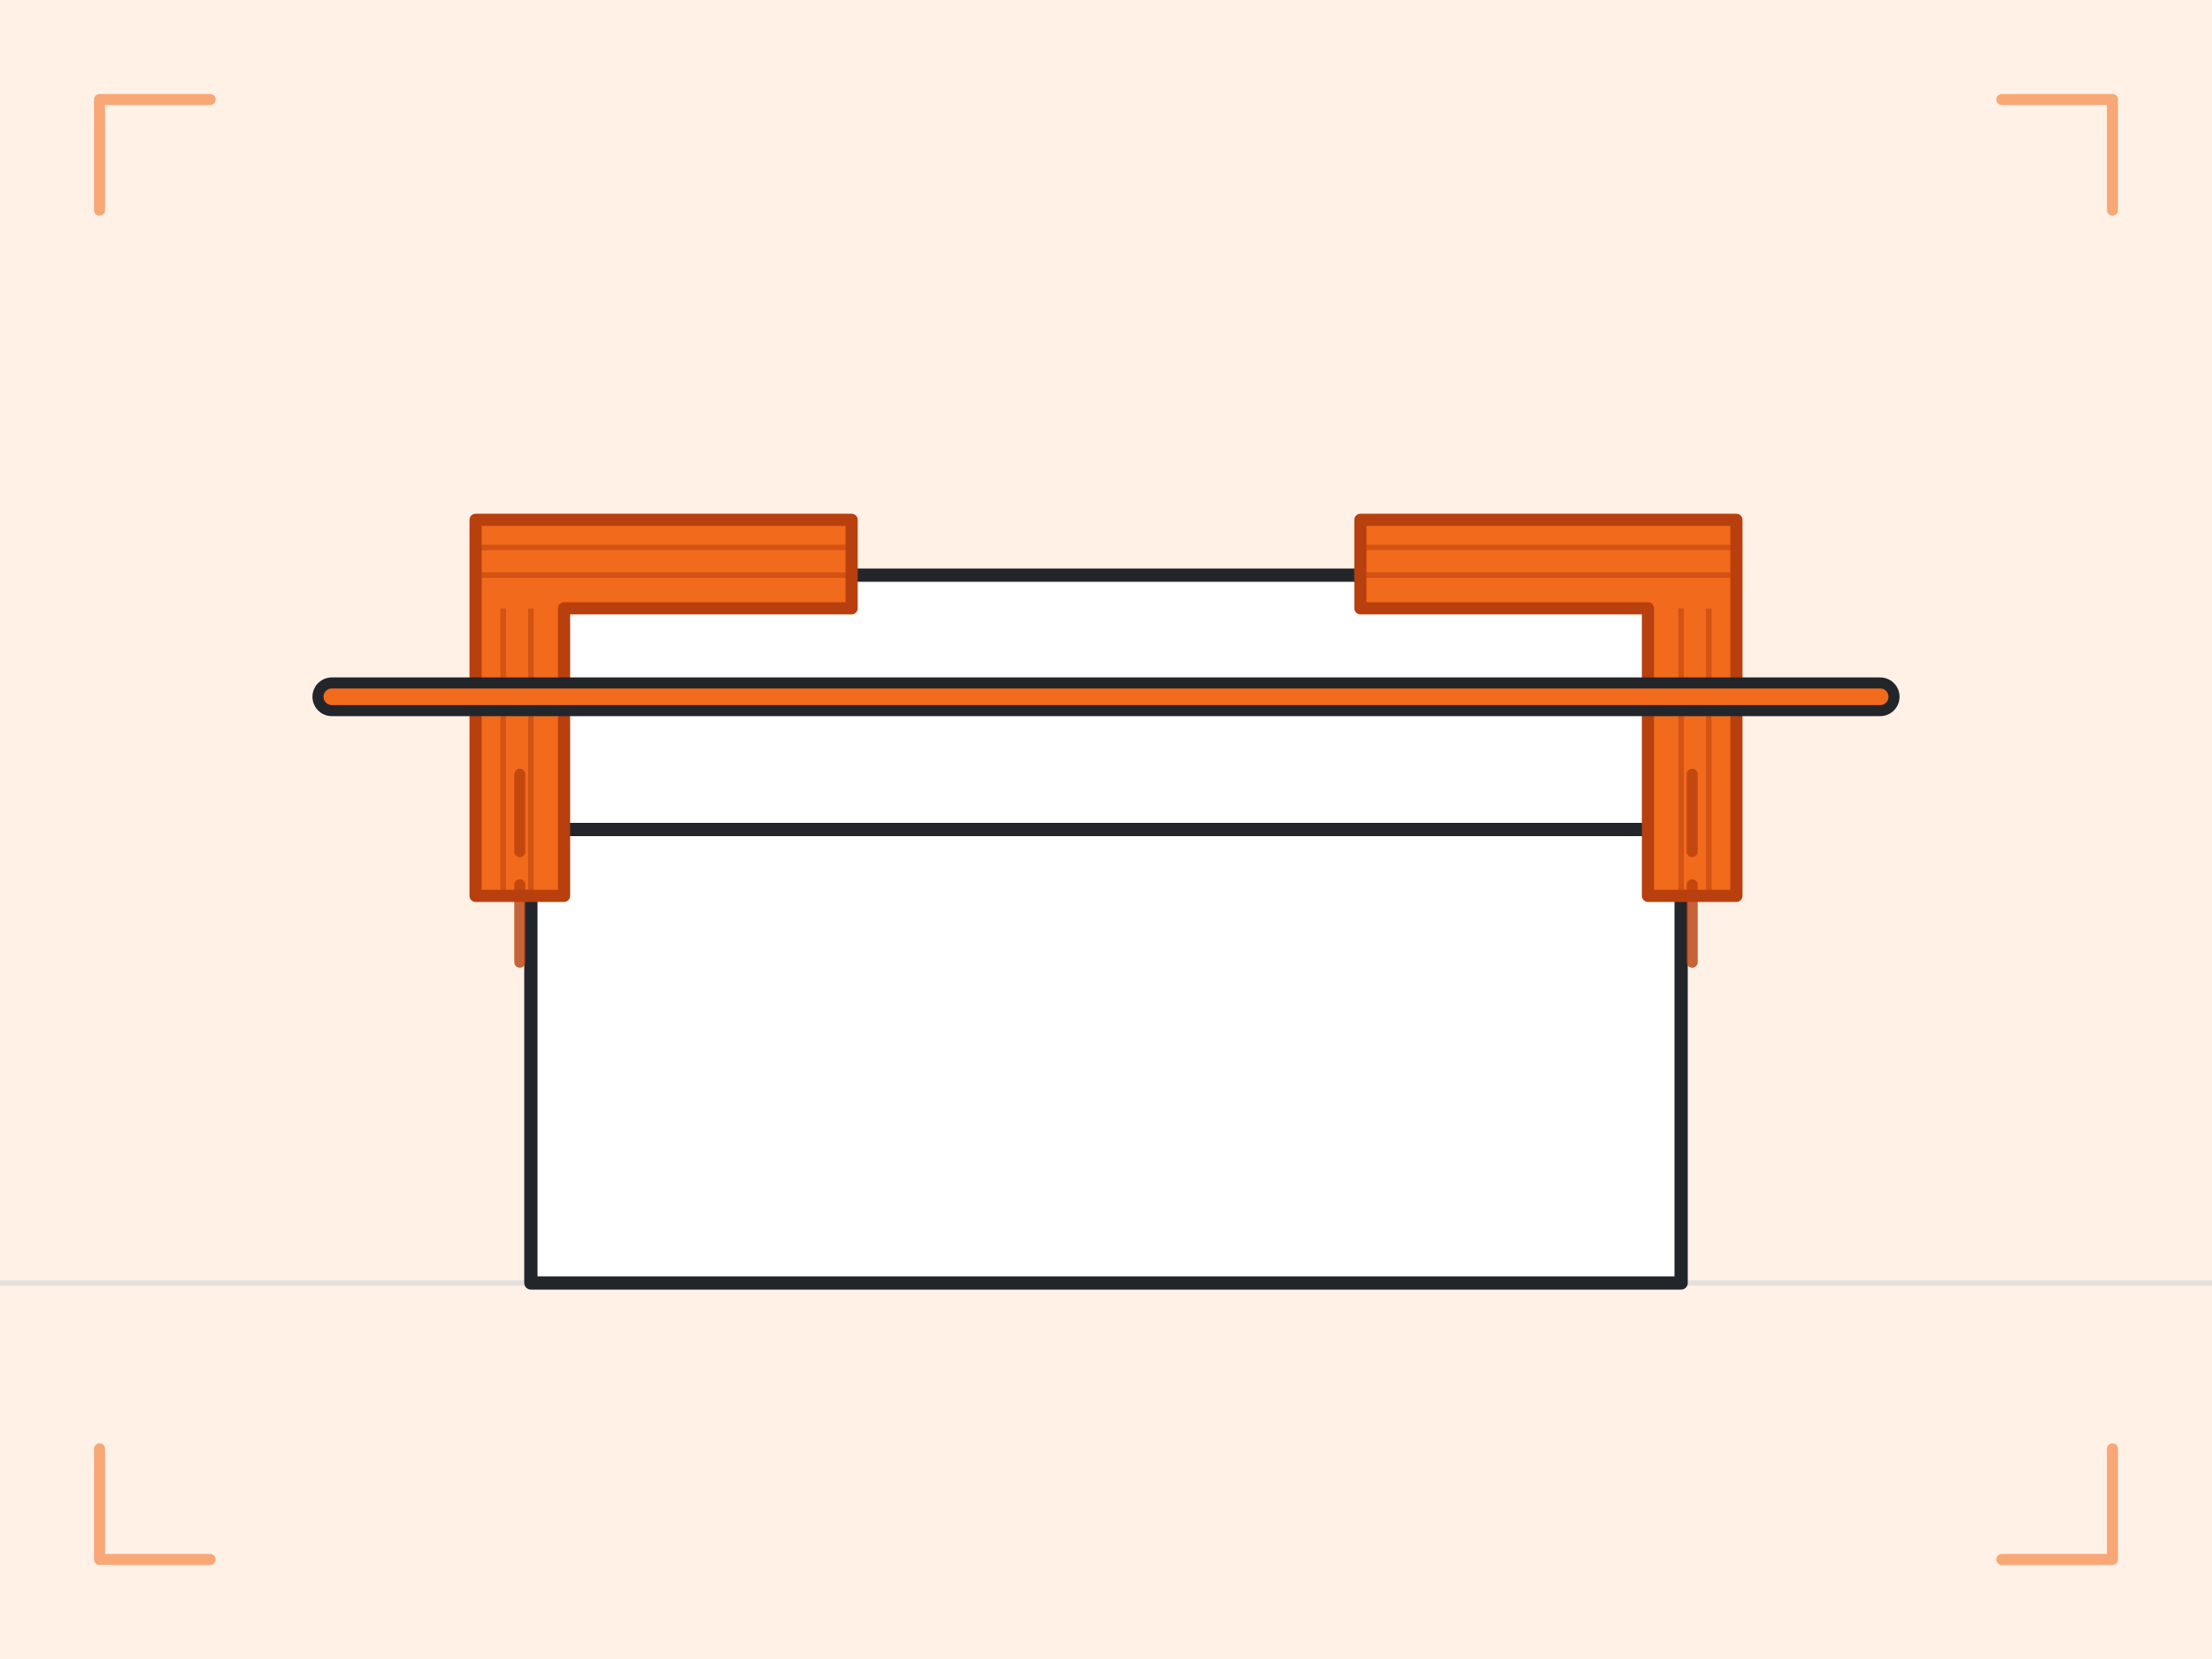
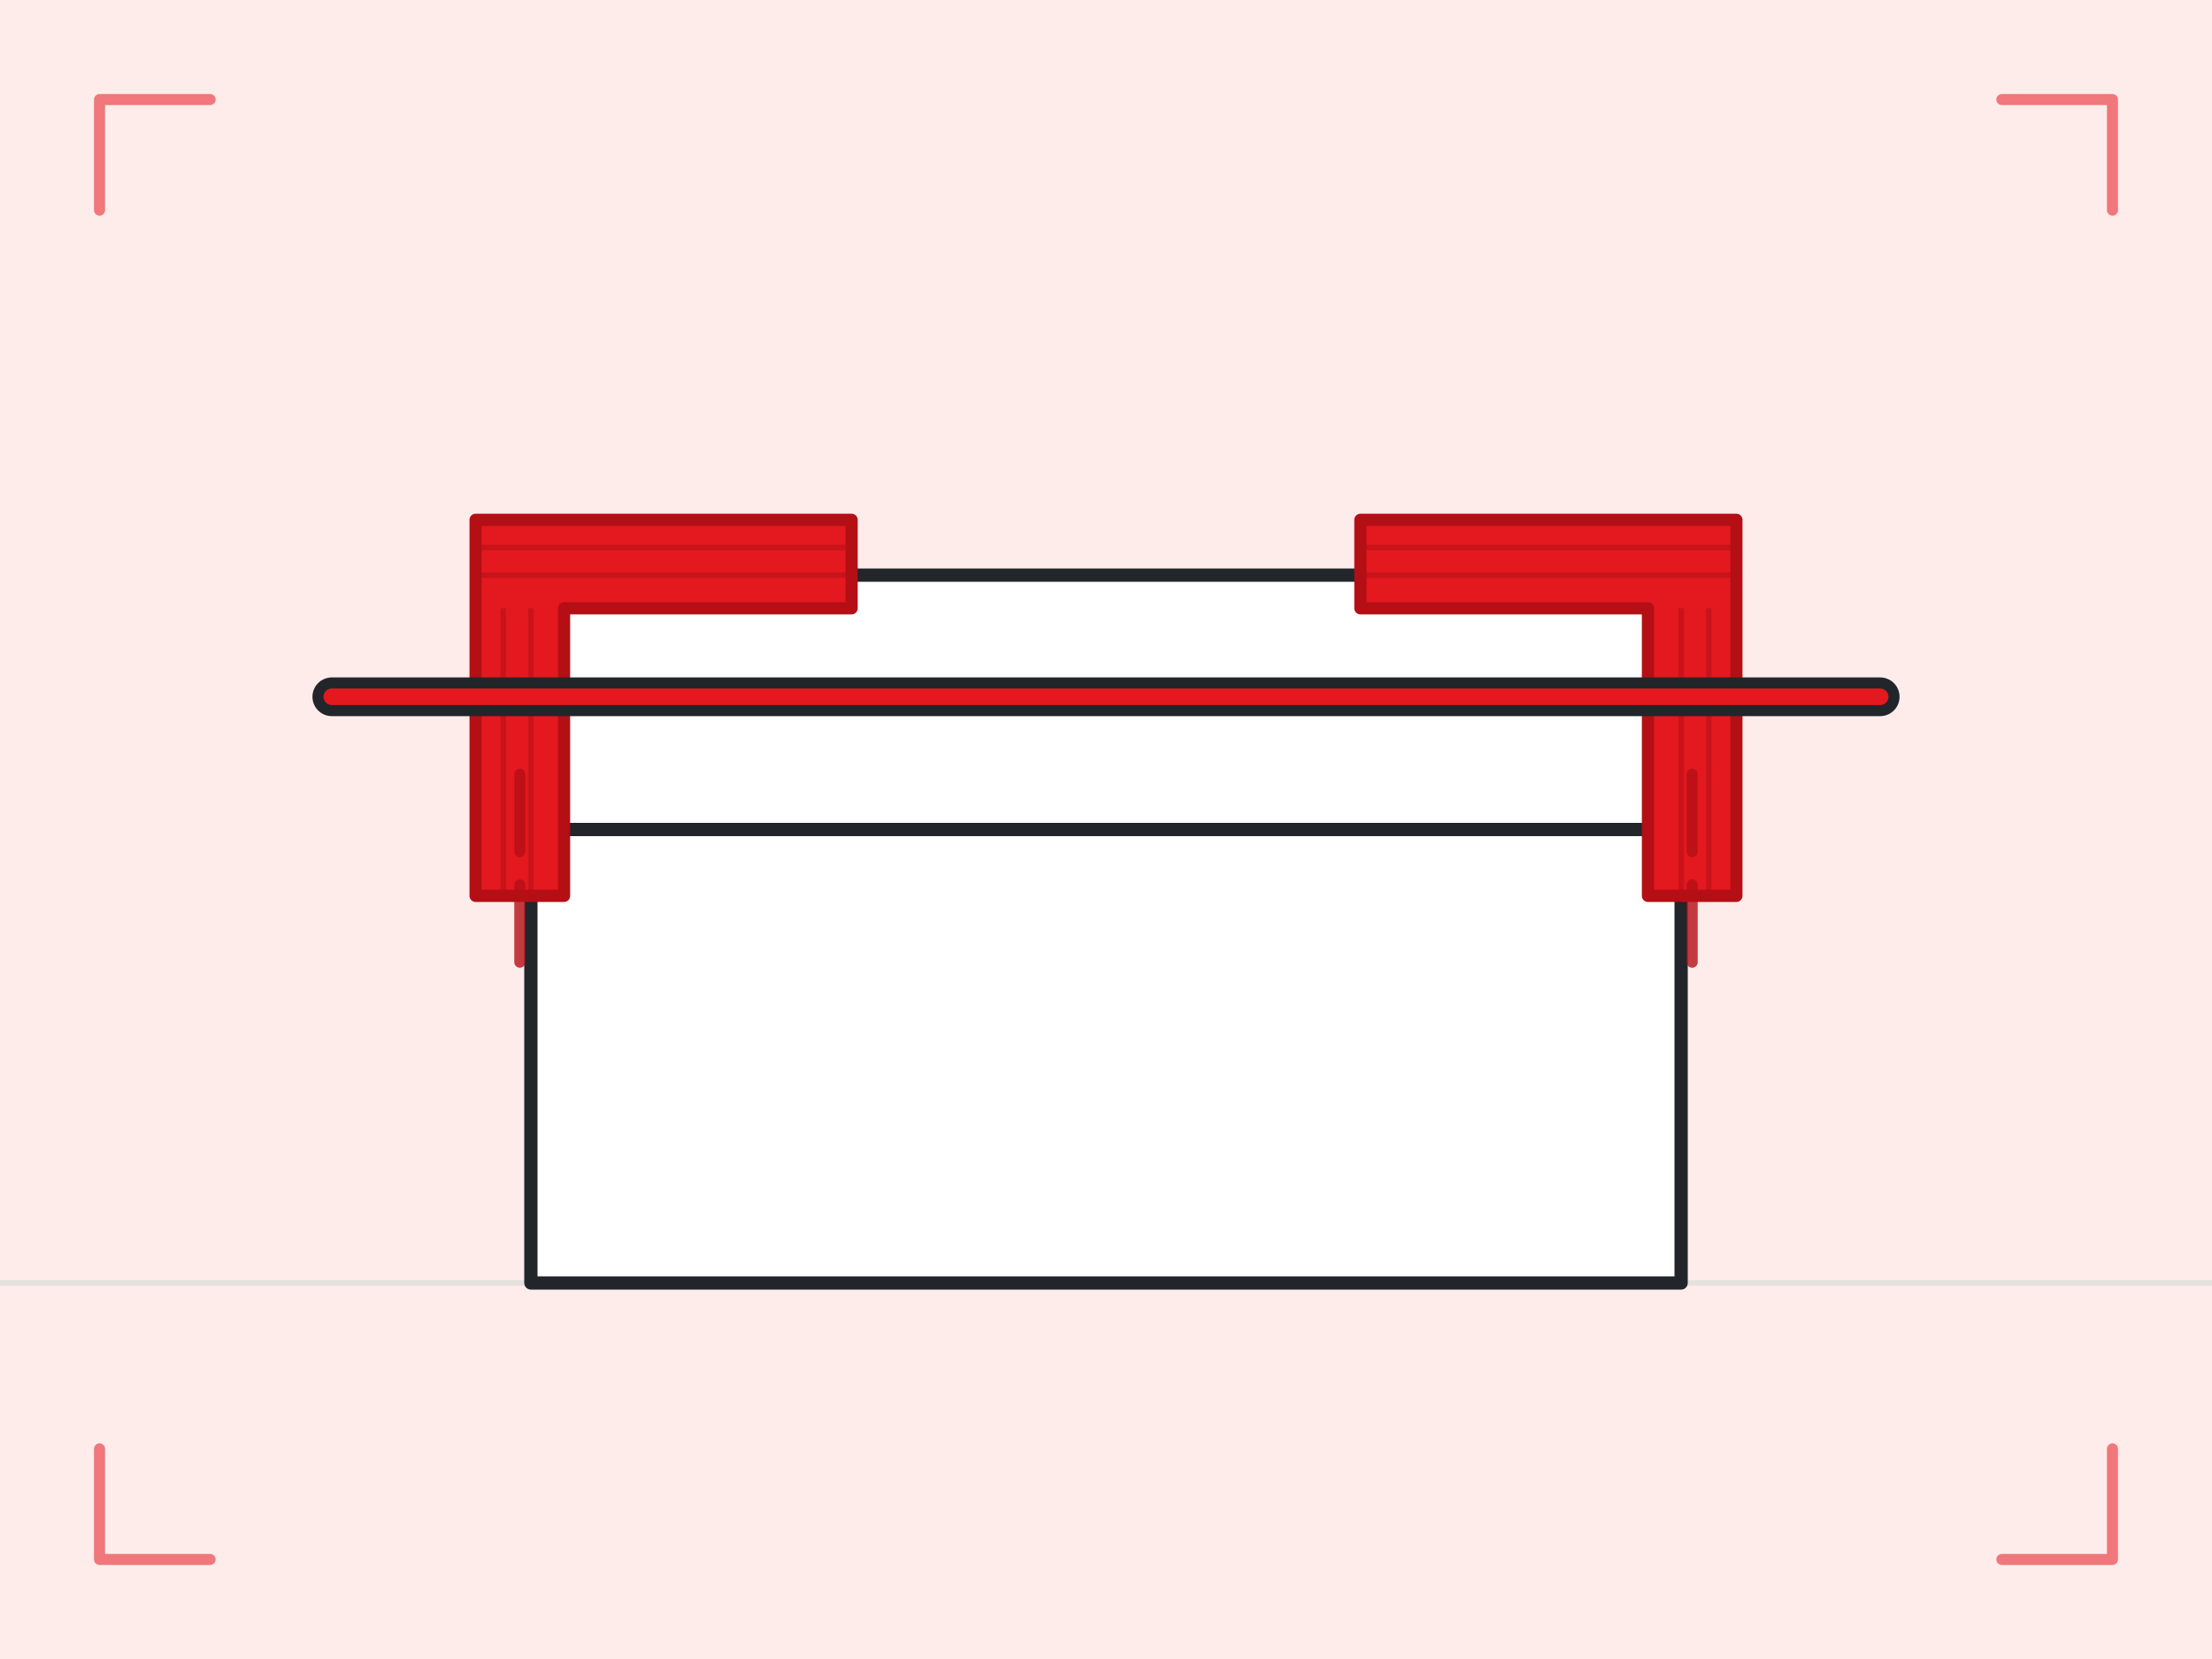
<svg xmlns="http://www.w3.org/2000/svg" viewBox="0 0 400 300" width="400" height="300" role="img">
-   <rect width="400" height="300" fill="#FFF1E6" />
+   <rect width="400" height="300" fill="#FEECEB" />
  <g stroke="#E4E1DC" stroke-width="1">
    <path d="M0 232h400" />
  </g>
-   <g stroke="#F26A1B" stroke-width="2" stroke-linecap="round" opacity=".55">
+   <g stroke="#E4181F" stroke-width="2" stroke-linecap="round" opacity=".55">
    <path d="M18 18h20M18 18v20" />
    <path d="M382 18h-20M382 18v20" />
    <path d="M18 282h20M18 282v-20" />
    <path d="M382 282h-20M382 282v-20" />
  </g>
  <g fill="#FFFFFF" stroke="#22262B" stroke-width="2.4" stroke-linejoin="round">
    <path d="M96 104h208v128H96z" />
    <path d="M96 150h208" />
  </g>
-   <g fill="#F26A1B" stroke="#B8400E" stroke-width="2.2" stroke-linejoin="round">
+   <g fill="#E4181F" stroke="#B30F15" stroke-width="2.2" stroke-linejoin="round">
    <path d="M86 94h68v16H102v52H86z" />
    <path d="M314 94h-68v16h52v52h16z" />
  </g>
-   <g stroke="#B8400E" stroke-width="1" opacity=".55">
+   <g stroke="#B30F15" stroke-width="1" opacity=".55">
    <path d="M86 99h68M86 104h68M91 110v52M96 110v52" />
    <path d="M314 99h-68M314 104h-68M309 110v52M304 110v52" />
  </g>
  <path d="M60 126h280" fill="none" stroke="#22262B" stroke-width="7" stroke-linecap="round" />
-   <path d="M60 126h280" fill="none" stroke="#F26A1B" stroke-width="3" stroke-linecap="round" />
-   <g stroke="#B8400E" stroke-width="2" stroke-linecap="round" opacity=".8">
+   <path d="M60 126h280" fill="none" stroke="#E4181F" stroke-width="3" stroke-linecap="round" />
+   <g stroke="#B30F15" stroke-width="2" stroke-linecap="round" opacity=".8">
    <path d="M94 140v14M94 160v14M306 140v14M306 160v14" />
  </g>
</svg>
